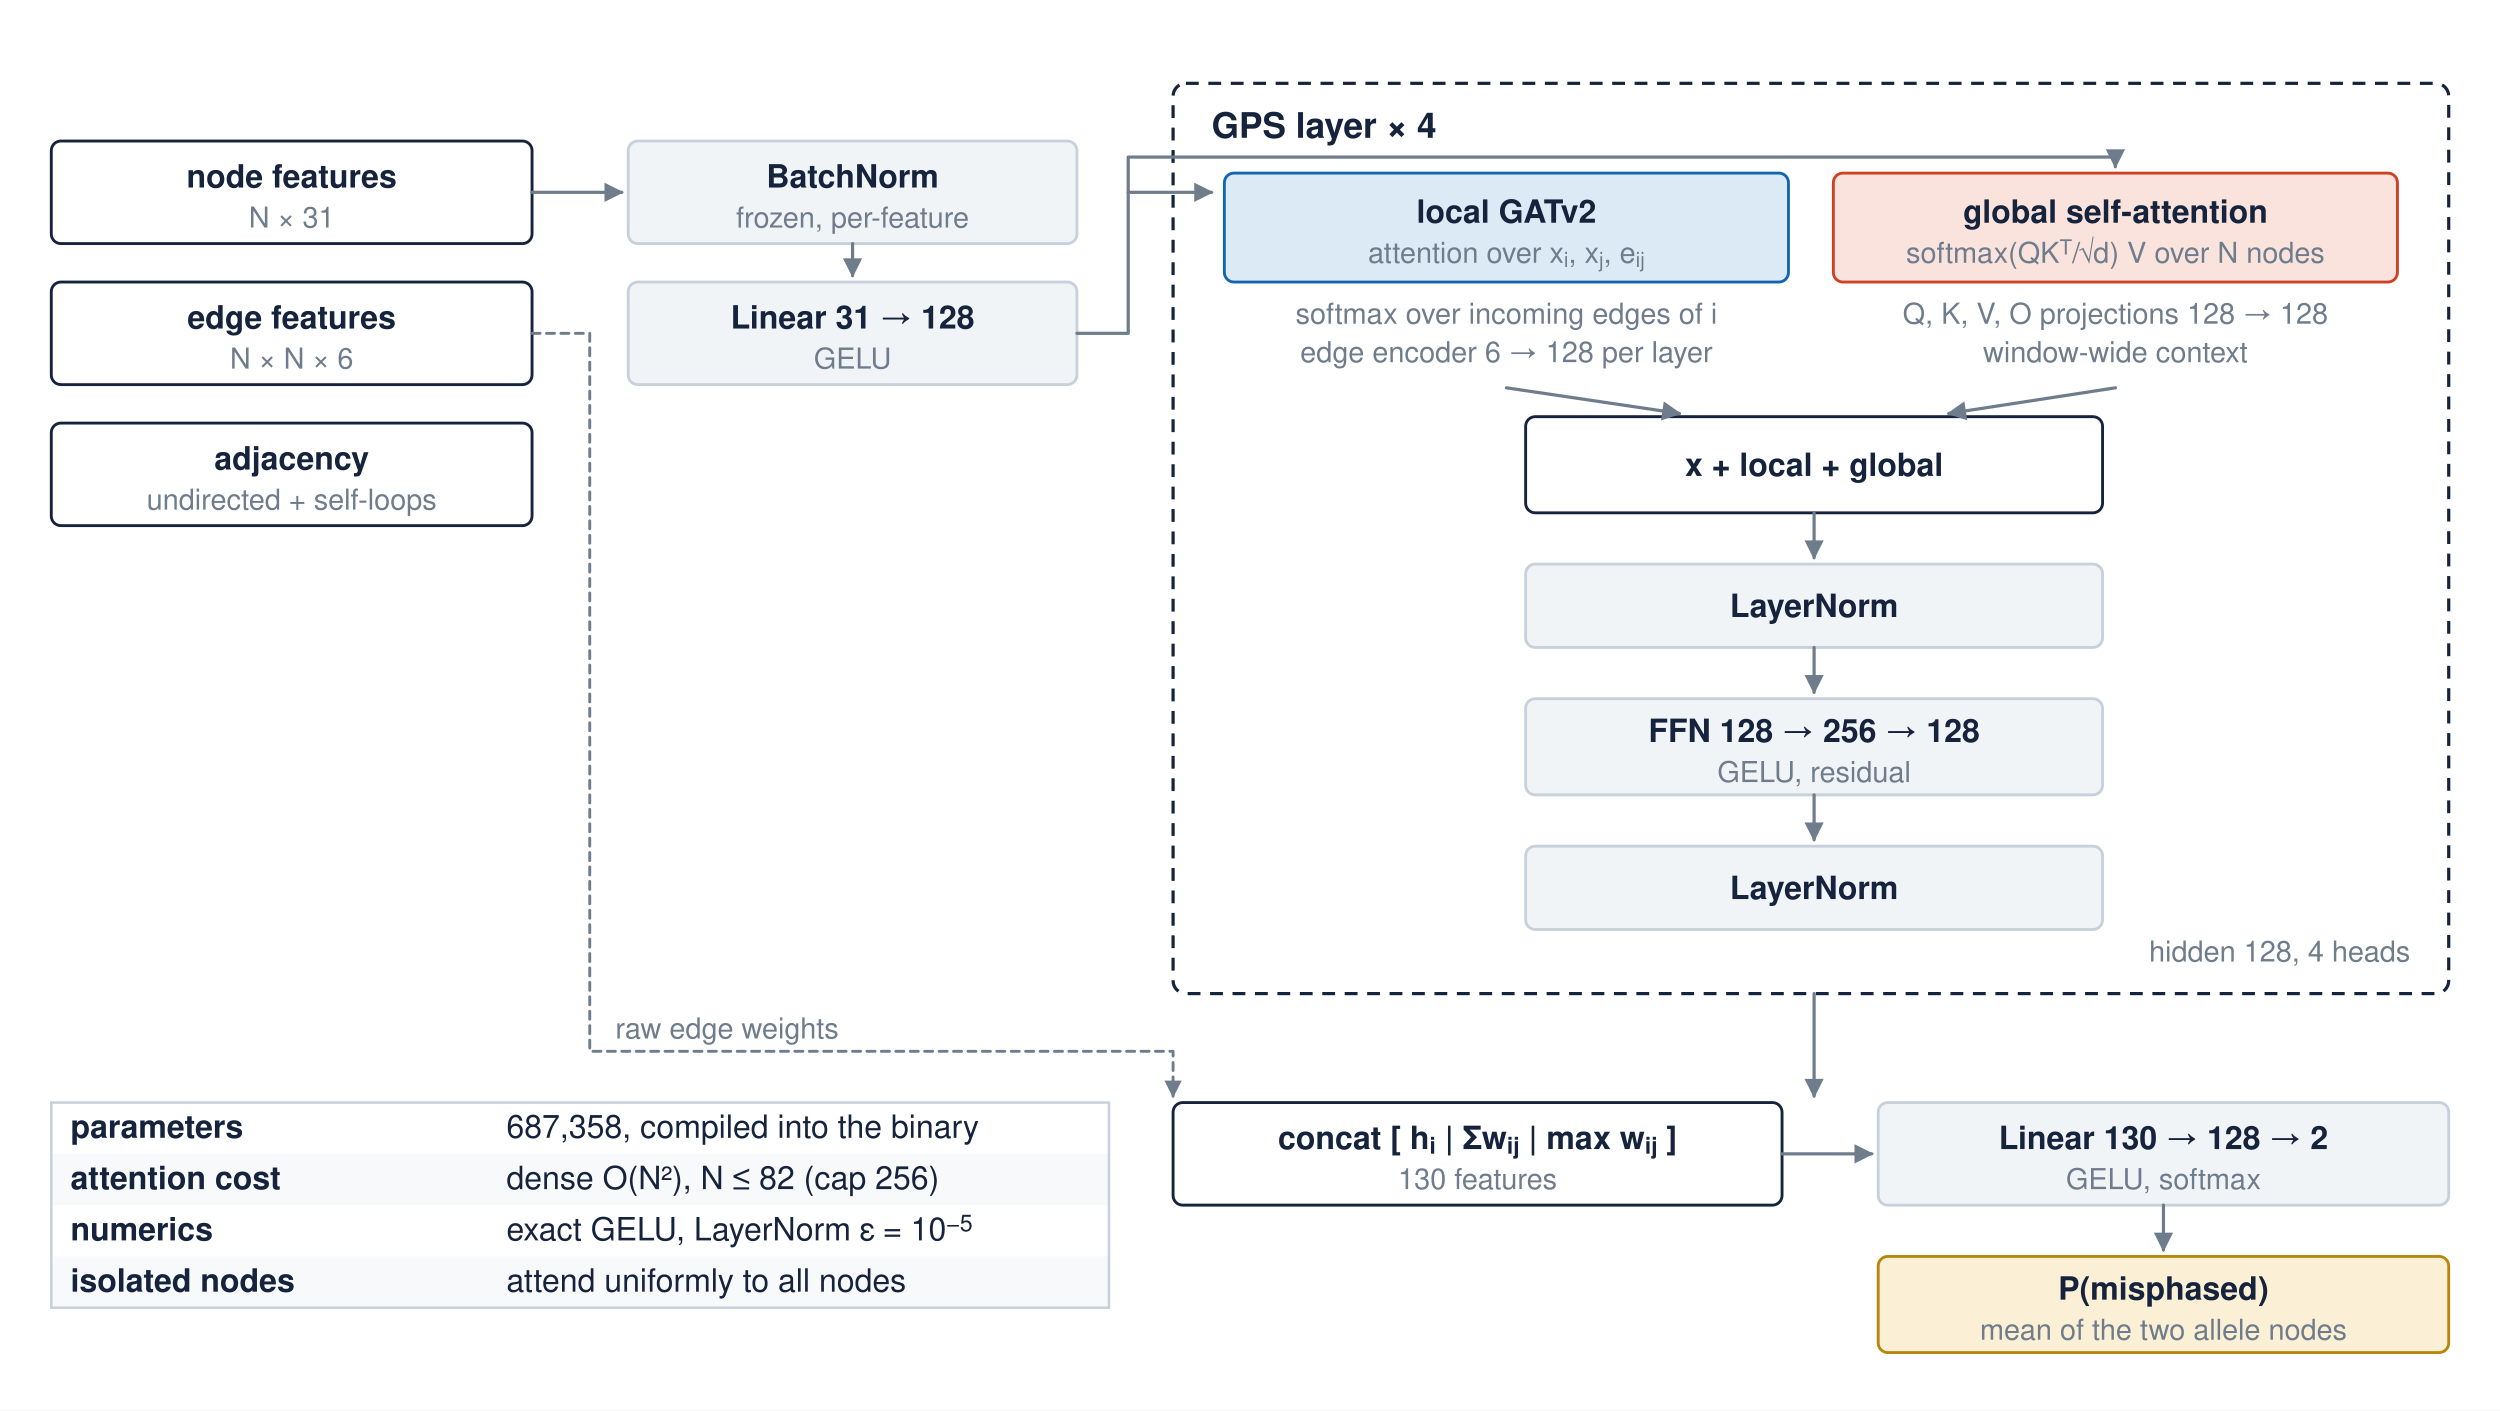
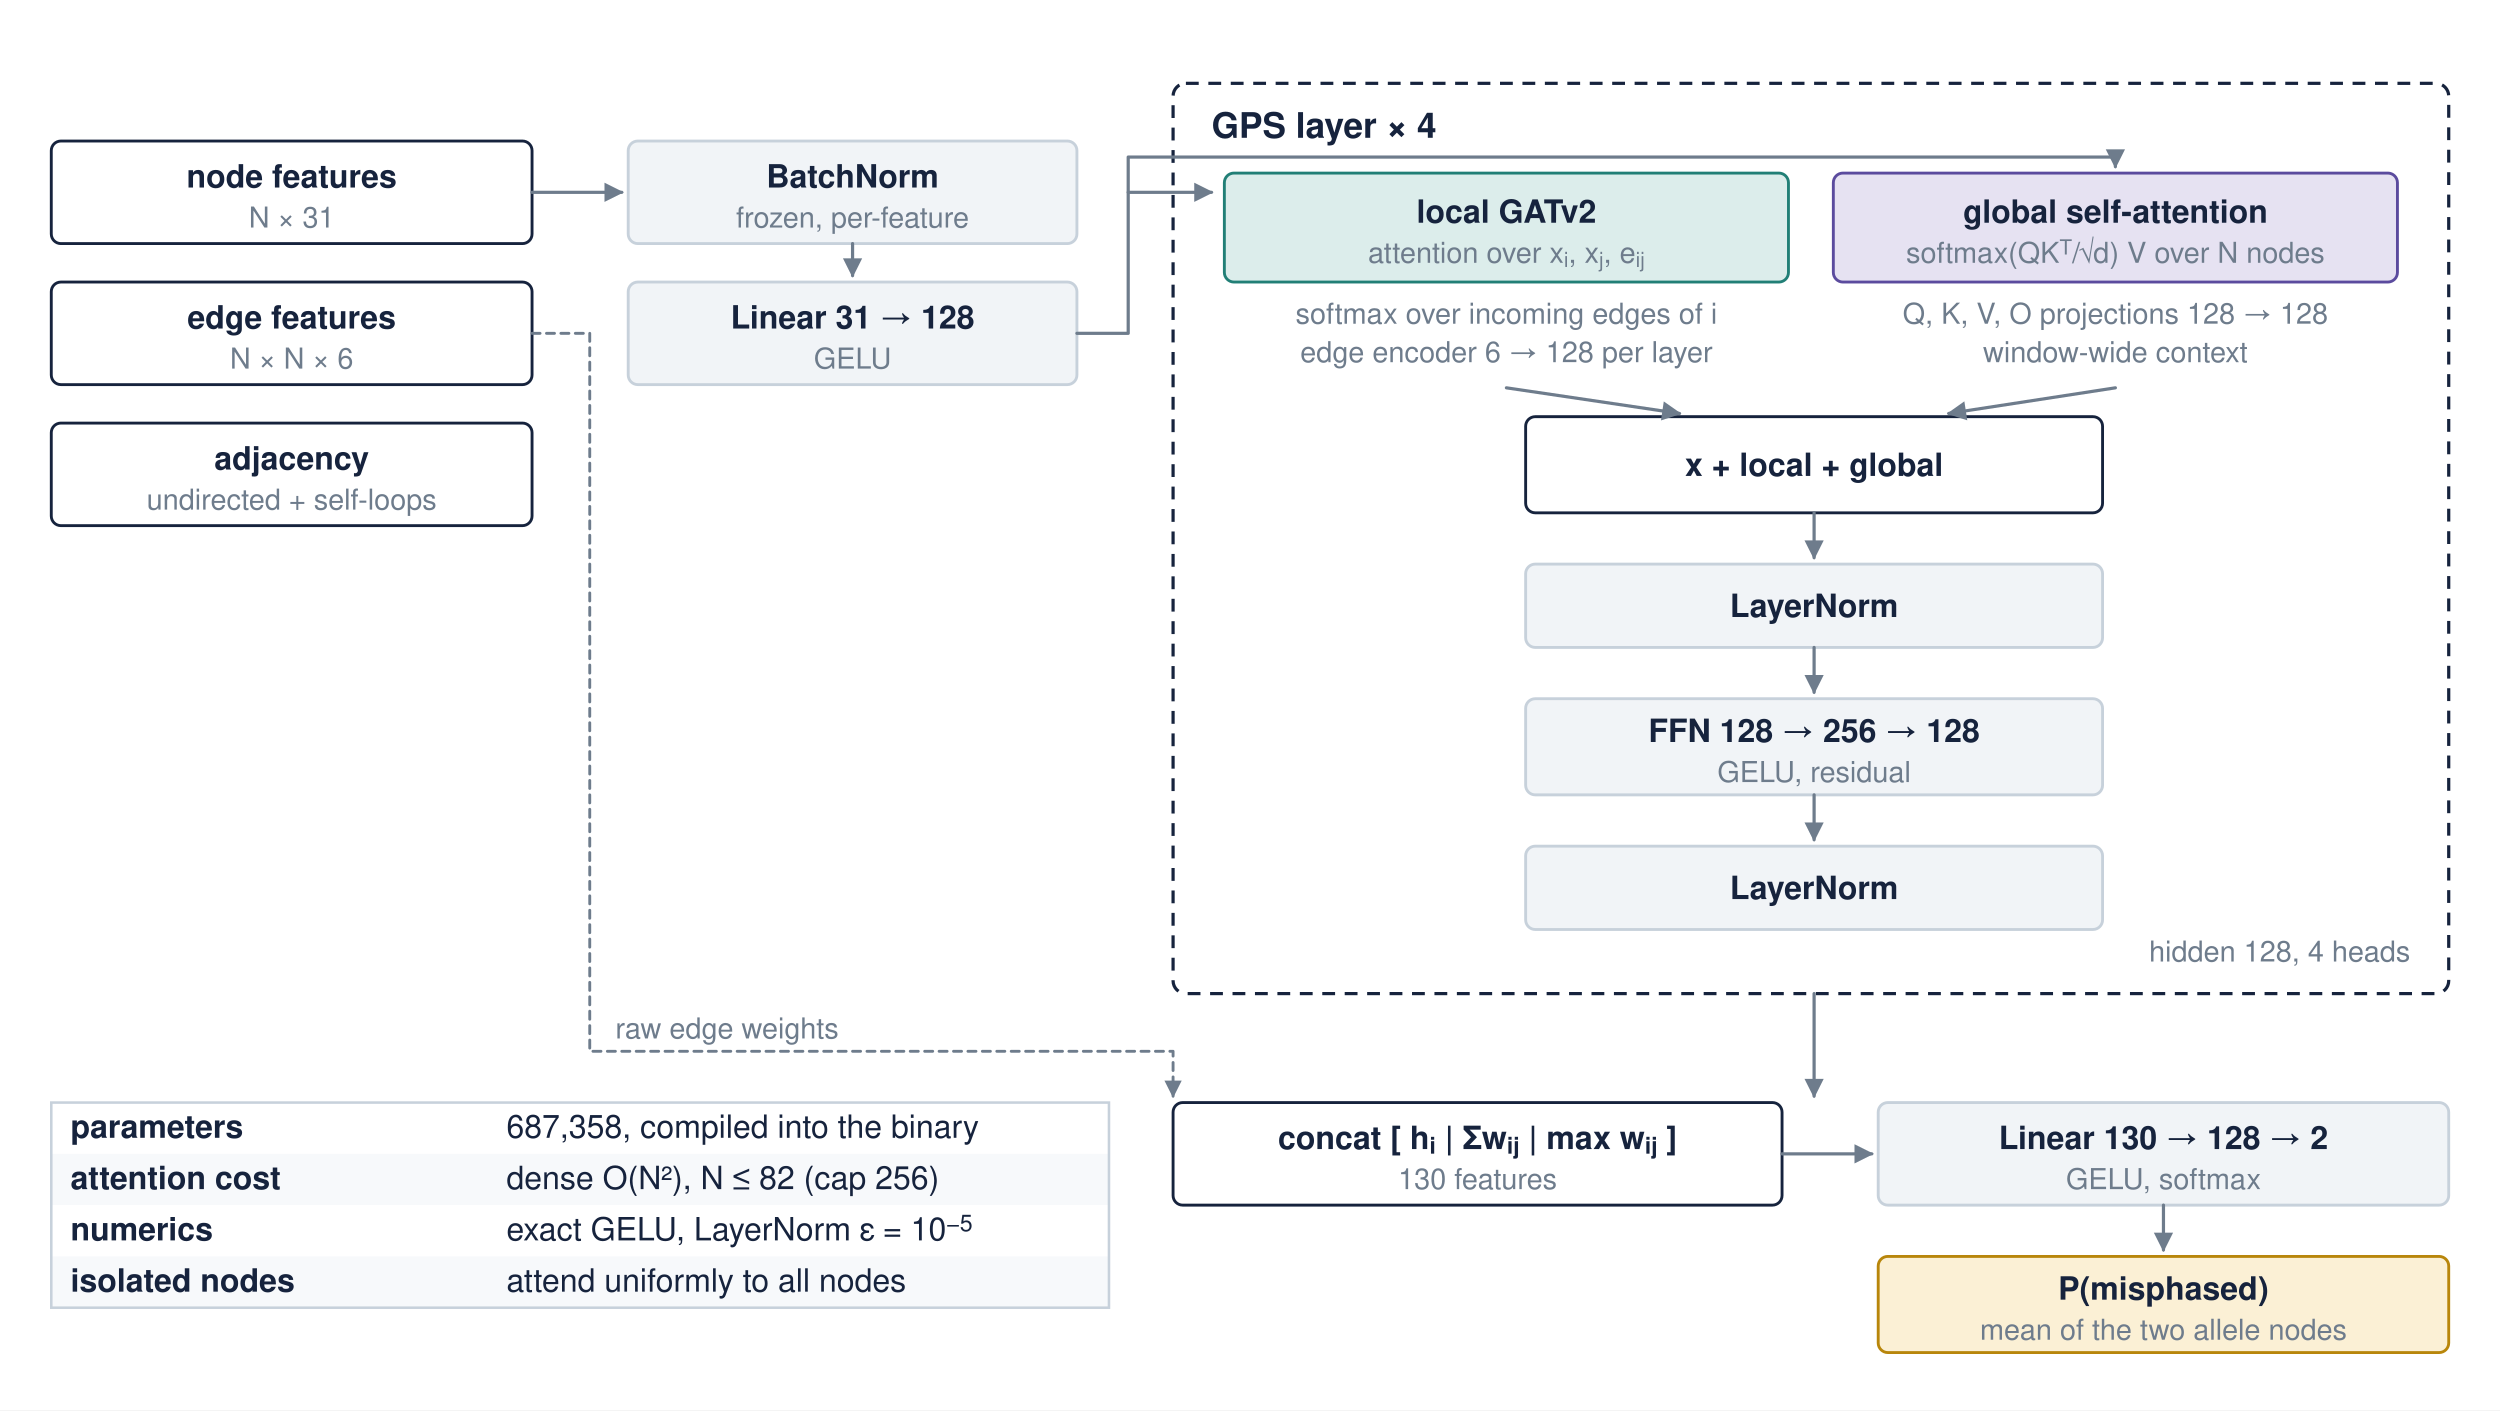
<svg xmlns="http://www.w3.org/2000/svg" width="780" height="440" viewBox="0 0 780 440">
  <style>
 text{font-family:"Helvetica Neue",Helvetica,Arial,"Liberation Sans",sans-serif;fill:#16233D}
 .pl{font-size:14px;font-weight:700}
 .h{font-size:11px;font-weight:600}
 .t{font-size:10px}
 .tb{font-size:10px;font-weight:600}
 .s{font-size:9px;fill:#6E7C8C}
 .sb{font-size:9px;font-weight:600}
 .n{font-size:8.5px;font-weight:700}
 .m{font-size:10px;font-style:italic}
 .mb{font-size:10px;font-style:italic;font-weight:600}
 .eq{font-size:10.5px}
 .code{font-family:"SF Mono",Menlo,Consolas,"Courier New",monospace;font-size:9px}
</style>
  <defs>
    <marker id="arr" viewBox="0 0 10 10" refX="9" refY="5" markerWidth="6" markerHeight="6" orient="auto-start-reverse">
      <path d="M0,0 L10,5 L0,10 z" fill="#6E7C8C" />
    </marker>
    <marker id="arrd" viewBox="0 0 10 10" refX="9" refY="5" markerWidth="6" markerHeight="6" orient="auto-start-reverse">
      <path d="M0,0 L10,5 L0,10 z" fill="#16233D" />
    </marker>
    <marker id="arra" viewBox="0 0 10 10" refX="9" refY="5" markerWidth="6" markerHeight="6" orient="auto-start-reverse">
      <path d="M0,0 L10,5 L0,10 z" fill="#B8860B" />
    </marker>
  </defs>
  <rect width="780" height="440" fill="#ffffff" />
  <rect x="16.0" y="44.0" width="150.0" height="32.0" rx="3" fill="#fff" stroke="#16233D" stroke-width="0.9" opacity="1" />
  <text x="91.0" y="58.5" class="tb" text-anchor="middle" fill="#16233D">node features</text>
  <text x="91.0" y="71.0" class="s" text-anchor="middle">N × 31</text>
  <rect x="16.0" y="88.0" width="150.0" height="32.0" rx="3" fill="#fff" stroke="#16233D" stroke-width="0.9" opacity="1" />
  <text x="91.0" y="102.5" class="tb" text-anchor="middle" fill="#16233D">edge features</text>
  <text x="91.0" y="115.0" class="s" text-anchor="middle">N × N × 6</text>
  <rect x="16.0" y="132.0" width="150.0" height="32.0" rx="3" fill="#fff" stroke="#16233D" stroke-width="0.9" opacity="1" />
  <text x="91.0" y="146.5" class="tb" text-anchor="middle" fill="#16233D">adjacency</text>
  <text x="91.0" y="159.0" class="s" text-anchor="middle">undirected + self-loops</text>
  <rect x="196.0" y="44.0" width="140.0" height="32.0" rx="3" fill="#F1F4F7" stroke="#C7D1DB" stroke-width="0.9" opacity="1" />
  <text x="266.0" y="58.5" class="tb" text-anchor="middle" fill="#16233D">BatchNorm</text>
  <text x="266.0" y="71.0" class="s" text-anchor="middle">frozen, per-feature</text>
  <rect x="196.0" y="88.0" width="140.0" height="32.0" rx="3" fill="#F1F4F7" stroke="#C7D1DB" stroke-width="0.9" opacity="1" />
  <text x="266.0" y="102.5" class="tb" text-anchor="middle" fill="#16233D">Linear 31 → 128</text>
  <text x="266.0" y="115.0" class="s" text-anchor="middle">GELU</text>
  <line x1="166.0" y1="60.0" x2="194.0" y2="60.0" stroke="#6E7C8C" stroke-width="1" stroke-linecap="round" marker-end="url(#arr)" />
  <line x1="266.0" y1="76.0" x2="266.0" y2="86.0" stroke="#6E7C8C" stroke-width="1" stroke-linecap="round" marker-end="url(#arr)" />
  <rect x="366.0" y="26.0" width="398.0" height="284.0" rx="4" fill="none" stroke="#16233D" stroke-width="1" opacity="1" stroke-dasharray="4,3" />
  <text x="378.0" y="43.0" class="h" text-anchor="start">GPS layer × 4</text>
  <text x="752.0" y="300.0" class="s" text-anchor="end">hidden 128, 4 heads</text>
-   <rect x="382.0" y="54.0" width="176.0" height="34.0" rx="3" fill="#DCEAF6" stroke="#1266B0" stroke-width="0.9" opacity="1" />
+   <rect x="382.0" y="54.0" width="176.0" height="34.0" rx="3" fill="#DCEDEB" stroke="#217F76" stroke-width="0.9" opacity="1" />
  <text x="470.0" y="69.5" class="tb" text-anchor="middle" fill="#16233D">local  GATv2</text>
  <text x="470.0" y="82.0" class="s" text-anchor="middle">attention over x<tspan font-size="72%" baseline-shift="sub">i</tspan>, x<tspan font-size="72%" baseline-shift="sub">j</tspan>, e<tspan font-size="72%" baseline-shift="sub">ij</tspan>
  </text>
  <text x="470.0" y="101.0" class="s" text-anchor="middle">softmax over incoming edges of i</text>
  <text x="470.0" y="113.0" class="s" text-anchor="middle">edge encoder 6 → 128 per layer</text>
-   <rect x="572.0" y="54.0" width="176.0" height="34.0" rx="3" fill="#FAE3DD" stroke="#CE4125" stroke-width="0.9" opacity="1" />
+   <rect x="572.0" y="54.0" width="176.0" height="34.0" rx="3" fill="#E6E2F2" stroke="#5B4B9E" stroke-width="0.9" opacity="1" />
  <text x="660.0" y="69.5" class="tb" text-anchor="middle" fill="#16233D">global  self-attention</text>
  <text x="660.0" y="82.0" class="s" text-anchor="middle">softmax(QK<tspan font-size="72%" baseline-shift="super">T</tspan>/√d) V over N nodes</text>
  <text x="660.0" y="101.0" class="s" text-anchor="middle">Q, K, V, O projections 128 → 128</text>
  <text x="660.0" y="113.0" class="s" text-anchor="middle">window-wide context</text>
  <rect x="476.0" y="130.0" width="180.0" height="30.0" rx="3" fill="#fff" stroke="#16233D" stroke-width="0.9" opacity="1" />
  <text x="566.0" y="148.5" class="tb" text-anchor="middle" fill="#16233D">x + local + global</text>
  <line x1="470.0" y1="121.0" x2="524.0" y2="129.0" stroke="#6E7C8C" stroke-width="1" stroke-linecap="round" marker-end="url(#arr)" />
  <line x1="660.0" y1="121.0" x2="608.0" y2="129.0" stroke="#6E7C8C" stroke-width="1" stroke-linecap="round" marker-end="url(#arr)" />
  <rect x="476.0" y="176.0" width="180.0" height="26.0" rx="3" fill="#F1F4F7" stroke="#C7D1DB" stroke-width="0.9" opacity="1" />
  <text x="566.0" y="192.5" class="tb" text-anchor="middle" fill="#16233D">LayerNorm</text>
  <rect x="476.0" y="218.0" width="180.0" height="30.0" rx="3" fill="#F1F4F7" stroke="#C7D1DB" stroke-width="0.9" opacity="1" />
  <text x="566.0" y="231.5" class="tb" text-anchor="middle" fill="#16233D">FFN 128 → 256 → 128</text>
  <text x="566.0" y="244.0" class="s" text-anchor="middle">GELU, residual</text>
  <rect x="476.0" y="264.0" width="180.0" height="26.0" rx="3" fill="#F1F4F7" stroke="#C7D1DB" stroke-width="0.9" opacity="1" />
  <text x="566.0" y="280.5" class="tb" text-anchor="middle" fill="#16233D">LayerNorm</text>
  <line x1="566.0" y1="160.0" x2="566.0" y2="174.0" stroke="#6E7C8C" stroke-width="1" stroke-linecap="round" marker-end="url(#arr)" />
  <line x1="566.0" y1="202.0" x2="566.0" y2="216.0" stroke="#6E7C8C" stroke-width="1" stroke-linecap="round" marker-end="url(#arr)" />
  <line x1="566.0" y1="248.0" x2="566.0" y2="262.0" stroke="#6E7C8C" stroke-width="1" stroke-linecap="round" marker-end="url(#arr)" />
  <path d="M336,104 L352,104 L352,60 L378,60" stroke="#6E7C8C" stroke-width="1" fill="none" stroke-linecap="round" stroke-linejoin="round" opacity="1" marker-end="url(#arr)" />
  <path d="M352,60 L352,49 L660,49 L660,52" stroke="#6E7C8C" stroke-width="1" fill="none" stroke-linecap="round" stroke-linejoin="round" opacity="1" marker-end="url(#arr)" />
  <rect x="366.0" y="344.0" width="190.0" height="32.0" rx="3" fill="#fff" stroke="#16233D" stroke-width="0.9" opacity="1" />
  <text x="461.0" y="358.5" class="tb" text-anchor="middle" fill="#16233D">concat [ h<tspan font-size="72%" baseline-shift="sub">i</tspan> | Σw<tspan font-size="72%" baseline-shift="sub">ij</tspan> | max w<tspan font-size="72%" baseline-shift="sub">ij</tspan> ]</text>
  <text x="461.0" y="371.0" class="s" text-anchor="middle">130 features</text>
  <rect x="586.0" y="344.0" width="178.0" height="32.0" rx="3" fill="#F1F4F7" stroke="#C7D1DB" stroke-width="0.9" opacity="1" />
  <text x="675.0" y="358.5" class="tb" text-anchor="middle" fill="#16233D">Linear 130 → 128 → 2</text>
  <text x="675.0" y="371.0" class="s" text-anchor="middle">GELU, softmax</text>
  <rect x="586.0" y="392.0" width="178.0" height="30.0" rx="3" fill="#FBF0D5" stroke="#B8860B" stroke-width="0.9" opacity="1" />
  <text x="675.0" y="405.5" class="tb" text-anchor="middle" fill="#16233D">P(misphased)</text>
  <text x="675.0" y="418.0" class="s" text-anchor="middle">mean of the two allele nodes</text>
  <line x1="566.0" y1="310.0" x2="566.0" y2="342.0" stroke="#6E7C8C" stroke-width="1" stroke-linecap="round" marker-end="url(#arr)" />
  <line x1="556.0" y1="360.0" x2="584.0" y2="360.0" stroke="#6E7C8C" stroke-width="1" stroke-linecap="round" marker-end="url(#arr)" />
  <line x1="675.0" y1="376.0" x2="675.0" y2="390.0" stroke="#6E7C8C" stroke-width="1" stroke-linecap="round" marker-end="url(#arr)" />
  <path d="M166,104 L184,104 L184,328 L366,328 L366,342" stroke="#6E7C8C" stroke-width="0.9" fill="none" stroke-linecap="round" stroke-linejoin="round" opacity="1" stroke-dasharray="2.5,2" marker-end="url(#arr)" />
  <text x="192.0" y="324.0" class="s" text-anchor="start">raw edge weights</text>
  <rect x="16.0" y="344.0" width="330.0" height="16.0" rx="0" fill="#ffffff" stroke="none" stroke-width="0.8" opacity="1" />
  <text x="22.0" y="355.0" class="tb" text-anchor="start">parameters</text>
  <text x="158.0" y="355.0" class="t" text-anchor="start">687,358, compiled into the binary</text>
  <rect x="16.0" y="360.0" width="330.0" height="16.0" rx="0" fill="#F7F9FB" stroke="none" stroke-width="0.8" opacity="1" />
  <text x="22.0" y="371.0" class="tb" text-anchor="start">attention cost</text>
  <text x="158.0" y="371.0" class="t" text-anchor="start">dense O(N²), N ≤ 82 (cap 256)</text>
  <rect x="16.0" y="376.0" width="330.0" height="16.0" rx="0" fill="#ffffff" stroke="none" stroke-width="0.8" opacity="1" />
  <text x="22.0" y="387.0" class="tb" text-anchor="start">numerics</text>
  <text x="158.0" y="387.0" class="t" text-anchor="start">exact GELU, LayerNorm ε = 10<tspan font-size="72%" baseline-shift="super">−5</tspan>
  </text>
  <rect x="16.0" y="392.0" width="330.0" height="16.0" rx="0" fill="#F7F9FB" stroke="none" stroke-width="0.8" opacity="1" />
  <text x="22.0" y="403.0" class="tb" text-anchor="start">isolated nodes</text>
  <text x="158.0" y="403.0" class="t" text-anchor="start">attend uniformly to all nodes</text>
  <rect x="16.0" y="344.0" width="330.0" height="64.0" rx="0" fill="none" stroke="#C7D1DB" stroke-width="0.8" opacity="1" />
</svg>
